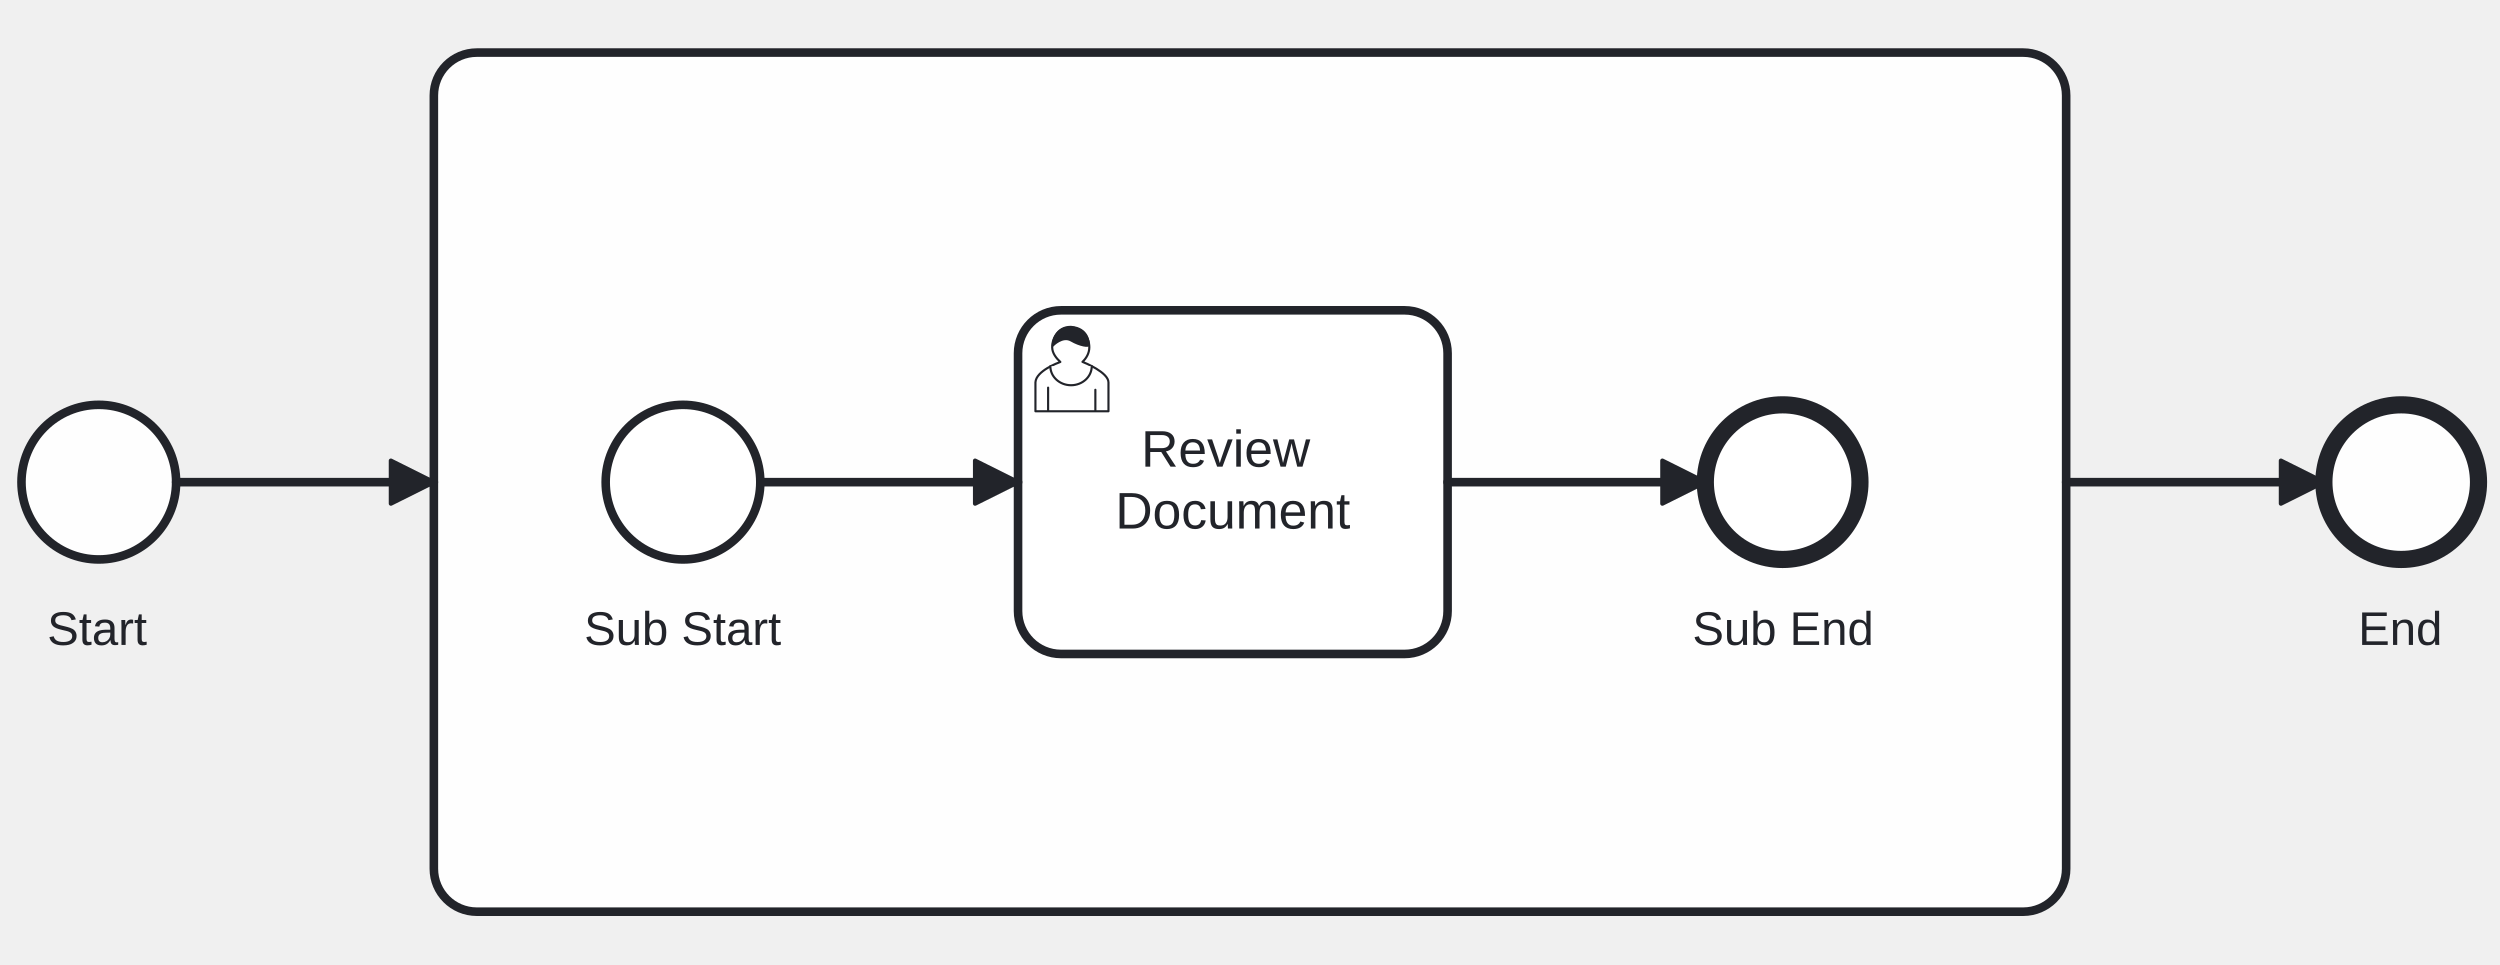
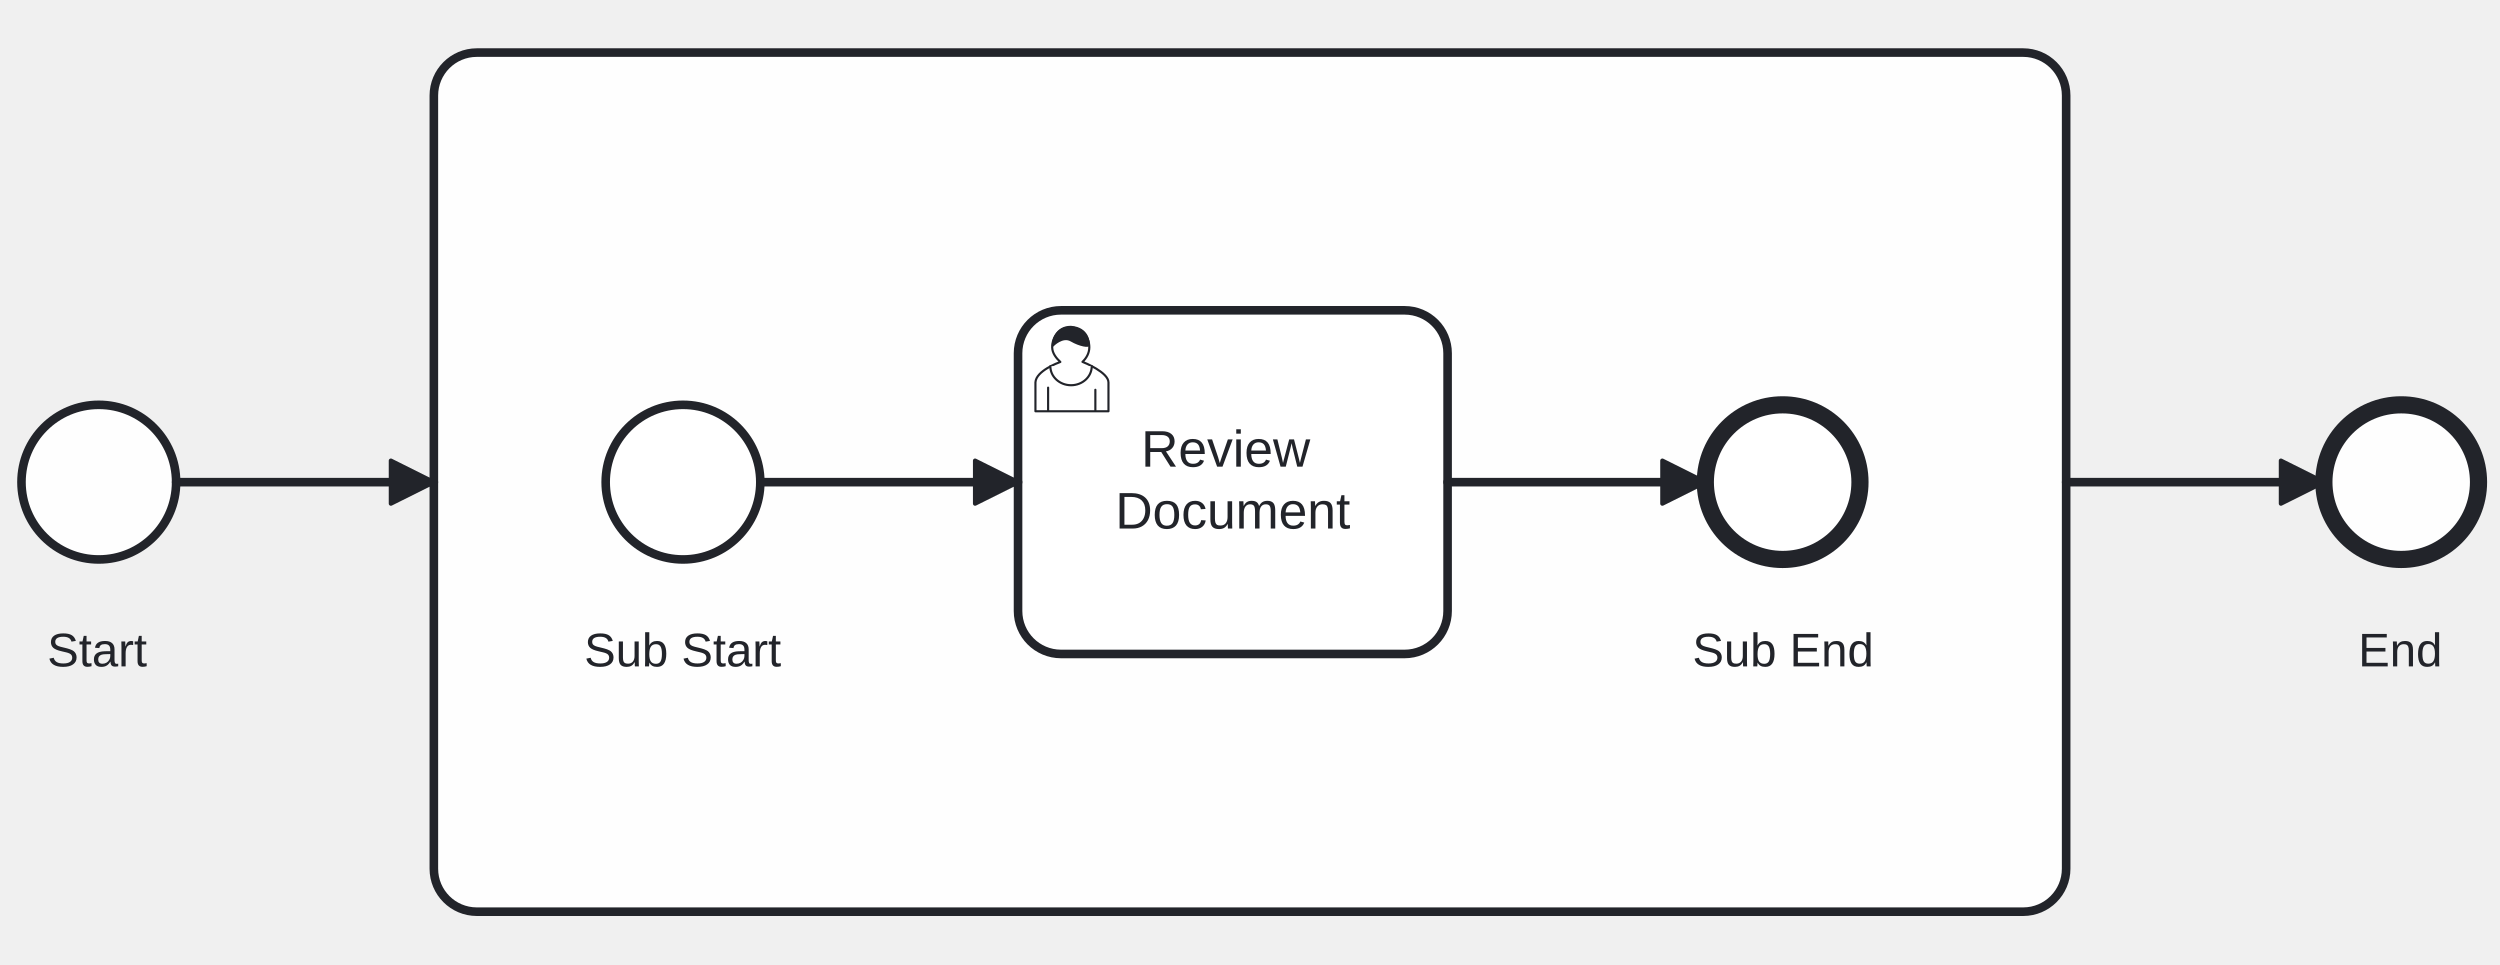
<svg xmlns="http://www.w3.org/2000/svg" width="770" height="297" viewBox="187 87 582 210" version="1.1">
  <g class="djs-group">
    <g class="djs-element djs-shape" data-element-id="Event_00a3pyb" transform="translate(192, 174)" style="display: block;">
      <g class="djs-visual">
        <circle cx="18" cy="18" r="18" style="stroke-linecap: round; stroke-linejoin: round; stroke: hsl(225, 10%, 15%); stroke-width: 2px; fill: white; fill-opacity: 0.95;" />
      </g>
      <rect style="fill: none; stroke-opacity: 0; stroke: white; stroke-width: 15px;" class="djs-hit djs-hit-all" x="0" y="0" width="36" height="36" />
      <circle cx="18" cy="18" r="23" style="fill: none;" class="djs-outline" />
    </g>
  </g>
  <g class="djs-group">
-     <g class="djs-element djs-shape" data-element-id="Event_00a3pyb_label" transform="translate(198, 220)" style="display: block;">
+     <g class="djs-element djs-shape" data-element-id="Event_00a3pyb_label" transform="translate(198, 225)" style="display: block;">
      <g class="djs-visual">
        <text style="font-family: Arial, sans-serif; font-size: 11px; font-weight: normal; fill: hsl(225, 10%, 15%);" lineHeight="1.2" class="djs-label">
          <tspan x="0" y="9.9">Start</tspan>
        </text>
      </g>
      <rect style="fill: none; stroke-opacity: 0; stroke: white; stroke-width: 15px;" class="djs-hit djs-hit-all" x="0" y="0" width="24" height="14" />
      <rect x="-5" y="-5" rx="4" width="34" height="24" style="fill: none;" class="djs-outline" />
    </g>
  </g>
  <g class="djs-group">
    <g class="djs-element djs-shape" data-element-id="Event_0pnzs42" style="display: block;" transform="translate(728, 174)">
      <g class="djs-visual">
        <circle cx="18" cy="18" r="18" style="stroke-linecap: round; stroke-linejoin: round; stroke: hsl(225, 10%, 15%); stroke-width: 4px; fill: white; fill-opacity: 0.95;" />
      </g>
      <rect style="fill: none; stroke-opacity: 0; stroke: white; stroke-width: 15px;" class="djs-hit djs-hit-all" x="0" y="0" width="36" height="36" />
      <circle cx="18" cy="18" r="24" style="fill: none;" class="djs-outline" />
    </g>
  </g>
  <g class="djs-group">
    <g class="djs-element djs-shape" data-element-id="Activity_1cgwbmf" transform="translate(288, 92)" style="display: block;">
      <g class="djs-visual">
        <rect x="0" y="0" width="380" height="200" rx="10" ry="10" style="stroke-linecap: round; stroke-linejoin: round; stroke: hsl(225, 10%, 15%); stroke-width: 2px; fill: white; fill-opacity: 0.95;" />
        <text style="font-family: Arial, sans-serif; font-size: 12px; font-weight: normal; fill: hsl(225, 10%, 15%);" lineHeight="1.2" class="djs-label">
          <tspan x="190" y="17.8" />
        </text>
      </g>
      <rect style="fill: none; stroke-opacity: 0; stroke: white; stroke-width: 15px;" class="djs-hit djs-hit-no-move" x="0" y="0" width="380" height="200" />
      <rect style="fill: none; stroke-opacity: 0; stroke: white; stroke-width: 15px;" class="djs-hit djs-hit-click-stroke" x="0" y="0" width="380" height="200" />
      <rect style="fill: none; stroke-opacity: 0; stroke: white; stroke-width: 15px;" class="djs-hit djs-hit-all" x="0" y="0" width="380" height="30" />
      <rect x="-5" y="-5" rx="14" width="390" height="210" style="fill: none;" class="djs-outline" />
    </g>
    <g class="djs-children">
      <g class="djs-group">
        <g class="djs-element djs-shape" data-element-id="Event_0c0rtvp" transform="translate(328, 174)" style="display: block;">
          <g class="djs-visual">
            <circle cx="18" cy="18" r="18" style="stroke-linecap: round; stroke-linejoin: round; stroke: hsl(225, 10%, 15%); stroke-width: 2px; fill: white; fill-opacity: 0.95;" />
          </g>
          <rect style="fill: none; stroke-opacity: 0; stroke: white; stroke-width: 15px;" class="djs-hit djs-hit-all" x="0" y="0" width="36" height="36" />
          <circle cx="18" cy="18" r="23" style="fill: none;" class="djs-outline" />
        </g>
      </g>
      <g class="djs-group">
-         <g class="djs-element djs-shape" data-element-id="Event_0c0rtvp_label" transform="translate(323, 220)" style="display: block;">
+         <g class="djs-element djs-shape" data-element-id="Event_0c0rtvp_label" transform="translate(323, 225)" style="display: block;">
          <g class="djs-visual">
            <text style="font-family: Arial, sans-serif; font-size: 11px; font-weight: normal; fill: hsl(225, 10%, 15%);" lineHeight="1.2" class="djs-label">
              <tspan x="0" y="9.9">Sub Start</tspan>
            </text>
          </g>
          <rect style="fill: none; stroke-opacity: 0; stroke: white; stroke-width: 15px;" class="djs-hit djs-hit-all" x="0" y="0" width="46" height="14" />
          <rect x="-5" y="-5" rx="4" width="56" height="24" style="fill: none;" class="djs-outline" />
        </g>
      </g>
      <g class="djs-group">
        <g class="djs-element djs-shape" data-element-id="Event_1w6m3i5" transform="translate(584, 174)" style="display: block;">
          <g class="djs-visual">
            <circle cx="18" cy="18" r="18" style="stroke-linecap: round; stroke-linejoin: round; stroke: hsl(225, 10%, 15%); stroke-width: 4px; fill: white; fill-opacity: 0.95;" />
          </g>
          <rect style="fill: none; stroke-opacity: 0; stroke: white; stroke-width: 15px;" class="djs-hit djs-hit-all" x="0" y="0" width="36" height="36" />
          <circle cx="18" cy="18" r="24" style="fill: none;" class="djs-outline" />
        </g>
      </g>
      <g class="djs-group">
-         <g class="djs-element djs-shape" data-element-id="Event_1w6m3i5_label" transform="translate(581, 220)" style="display: block;">
+         <g class="djs-element djs-shape" data-element-id="Event_1w6m3i5_label" transform="translate(581, 225)" style="display: block;">
          <g class="djs-visual">
            <text style="font-family: Arial, sans-serif; font-size: 11px; font-weight: normal; fill: hsl(225, 10%, 15%);" lineHeight="1.2" class="djs-label">
              <tspan x="0" y="9.9">Sub End</tspan>
            </text>
          </g>
          <rect style="fill: none; stroke-opacity: 0; stroke: white; stroke-width: 15px;" class="djs-hit djs-hit-all" x="0" y="0" width="43" height="14" />
          <rect x="-5" y="-5" rx="4" width="53" height="24" style="fill: none;" class="djs-outline" />
        </g>
      </g>
      <g class="djs-group">
        <g class="djs-element djs-shape" data-element-id="Activity_19zstl3" transform="translate(424, 152)" style="display: block;">
          <g class="djs-visual">
            <rect x="0" y="0" width="100" height="80" rx="10" ry="10" style="stroke-linecap: round; stroke-linejoin: round; stroke: hsl(225, 10%, 15%); stroke-width: 2px; fill: white; fill-opacity: 0.95;" />
            <text style="font-family: Arial, sans-serif; font-size: 12px; font-weight: normal; fill: hsl(225, 10%, 15%);" lineHeight="1.2" class="djs-label">
              <tspan x="28.664" y="36.4">Review </tspan>
              <tspan x="22.658" y="50.8">Document</tspan>
            </text>
            <path style="fill: white; stroke-linecap: round; stroke-linejoin: round; stroke: hsl(225, 10%, 15%); stroke-width: 0.5px;" d="m 15,12 c 0.909,-0.845 1.594,-2.049 1.594,-3.385 0,-2.554 -1.805,-4.622 -4.357,-4.622 -2.552,0 -4.288,2.068 -4.288,4.622 0,1.348 0.974,2.562 1.896,3.405 -0.529,0.187 -5.669,2.097 -5.794,4.756 v 6.718 h 17 v -6.718 c 0,-2.298 -5.528,-4.595 -6.051,-4.776 zm -8,6 l 0,5.5 m 11,0 l 0,-5" />
            <path style="fill: white; stroke-linecap: round; stroke-linejoin: round; stroke: hsl(225, 10%, 15%); stroke-width: 0.5px;" d="m 15,12 m 2.162,1.009 c 0,2.447 -2.158,4.431 -4.821,4.431 -2.665,0 -4.822,-1.981 -4.822,-4.431 " />
            <path style="fill: hsl(225, 10%, 15%); stroke-linecap: round; stroke-linejoin: round; stroke: hsl(225, 10%, 15%); stroke-width: 0.5px;" d="m 15,12 m -6.9,-3.80 c 0,0 2.251,-2.358 4.274,-1.177 2.024,1.181 4.221,1.537 4.124,0.965 -0.098,-0.57 -0.117,-3.791 -4.191,-4.136 -3.575,0.001 -4.208,3.367 -4.207,4.348 z" />
          </g>
          <rect style="fill: none; stroke-opacity: 0; stroke: white; stroke-width: 15px;" class="djs-hit djs-hit-all" x="0" y="0" width="100" height="80" />
          <rect x="-5" y="-5" rx="14" width="110" height="90" style="fill: none;" class="djs-outline" />
        </g>
      </g>
      <g class="djs-group">
        <g class="djs-element djs-connection" data-element-id="Flow_15oeebl" style="display: block;">
          <g class="djs-visual">
            <defs>
              <marker id="marker-seq-0" viewBox="0 0 20 20" refX="11" refY="10" markerWidth="10" markerHeight="10" orient="auto">
                <path d="M 1 5 L 11 10 L 1 15 Z" style="stroke-linecap: round; stroke-linejoin: round; stroke: hsl(225, 10%, 15%); stroke-width: 1px; fill: hsl(225, 10%, 15%);" />
              </marker>
            </defs>
            <path style="fill: none; stroke-linecap: round; stroke-linejoin: round; stroke: hsl(225, 10%, 15%); stroke-width: 2px; marker-end: url(#marker-seq-0);" data-corner-radius="5" d="M364,192L424,192" />
          </g>
          <path d="M364,192L424,192" style="fill: none; stroke-opacity: 0; stroke: white; stroke-width: 15px;" class="djs-hit djs-hit-stroke" />
          <rect x="359" y="187" rx="4" width="70" height="10" style="fill: none;" class="djs-outline" />
        </g>
      </g>
      <g class="djs-group">
        <g class="djs-element djs-connection" data-element-id="Flow_0nvusvs" style="display: block;">
          <g class="djs-visual">
            <defs>
              <marker id="marker-seq-1" viewBox="0 0 20 20" refX="11" refY="10" markerWidth="10" markerHeight="10" orient="auto">
                <path d="M 1 5 L 11 10 L 1 15 Z" style="stroke-linecap: round; stroke-linejoin: round; stroke: hsl(225, 10%, 15%); stroke-width: 1px; fill: hsl(225, 10%, 15%);" />
              </marker>
            </defs>
            <path style="fill: none; stroke-linecap: round; stroke-linejoin: round; stroke: hsl(225, 10%, 15%); stroke-width: 2px; marker-end: url(#marker-seq-1);" data-corner-radius="5" d="M524,192L584,192" />
          </g>
          <path d="M524,192L584,192" style="fill: none; stroke-opacity: 0; stroke: white; stroke-width: 15px;" class="djs-hit djs-hit-stroke" />
          <rect x="519" y="187" rx="4" width="70" height="10" style="fill: none;" class="djs-outline" />
        </g>
      </g>
    </g>
  </g>
  <g class="djs-group">
    <g class="djs-element djs-connection" data-element-id="Flow_13y4b6x" style="display: block;">
      <g class="djs-visual">
        <defs>
          <marker id="marker-seq-2" viewBox="0 0 20 20" refX="11" refY="10" markerWidth="10" markerHeight="10" orient="auto">
            <path d="M 1 5 L 11 10 L 1 15 Z" style="stroke-linecap: round; stroke-linejoin: round; stroke: hsl(225, 10%, 15%); stroke-width: 1px; fill: hsl(225, 10%, 15%);" />
          </marker>
        </defs>
        <path style="fill: none; stroke-linecap: round; stroke-linejoin: round; stroke: hsl(225, 10%, 15%); stroke-width: 2px; marker-end: url(#marker-seq-2);" data-corner-radius="5" d="M228,192L288,192" />
      </g>
      <path d="M228,192L288,192" style="fill: none; stroke-opacity: 0; stroke: white; stroke-width: 15px;" class="djs-hit djs-hit-stroke" />
      <rect x="223" y="187" rx="4" width="70" height="10" style="fill: none;" class="djs-outline" />
    </g>
  </g>
  <g class="djs-group">
    <g class="djs-element djs-connection" data-element-id="Flow_1uop96w" style="display: block;">
      <g class="djs-visual">
        <defs>
          <marker id="marker-seq-3" viewBox="0 0 20 20" refX="11" refY="10" markerWidth="10" markerHeight="10" orient="auto">
            <path d="M 1 5 L 11 10 L 1 15 Z" style="stroke-linecap: round; stroke-linejoin: round; stroke: hsl(225, 10%, 15%); stroke-width: 1px; fill: hsl(225, 10%, 15%);" />
          </marker>
        </defs>
        <path style="fill: none; stroke-linecap: round; stroke-linejoin: round; stroke: hsl(225, 10%, 15%); stroke-width: 2px; marker-end: url(#marker-seq-3);" data-corner-radius="5" d="M668,192L728,192" />
      </g>
      <path d="M668,192L728,192" style="fill: none; stroke-opacity: 0; stroke: white; stroke-width: 15px;" class="djs-hit djs-hit-stroke" />
      <rect x="663" y="187" rx="4" width="70" height="10" style="fill: none;" class="djs-outline" />
    </g>
  </g>
  <g class="djs-group">
-     <g class="djs-element djs-shape" data-element-id="Event_0pnzs42_label" style="display: block;" transform="translate(736, 220)">
+     <g class="djs-element djs-shape" data-element-id="Event_0pnzs42_label" style="display: block;" transform="translate(736, 225)">
      <g class="djs-visual">
        <text style="font-family: Arial, sans-serif; font-size: 11px; font-weight: normal; fill: hsl(225, 10%, 15%);" lineHeight="1.2" class="djs-label">
          <tspan x="0" y="9.9">End</tspan>
        </text>
      </g>
      <rect style="fill: none; stroke-opacity: 0; stroke: white; stroke-width: 15px;" class="djs-hit djs-hit-all" x="0" y="0" width="20" height="14" />
      <rect x="-5" y="-5" rx="4" width="30" height="24" style="fill: none;" class="djs-outline" />
    </g>
  </g>
</svg>
